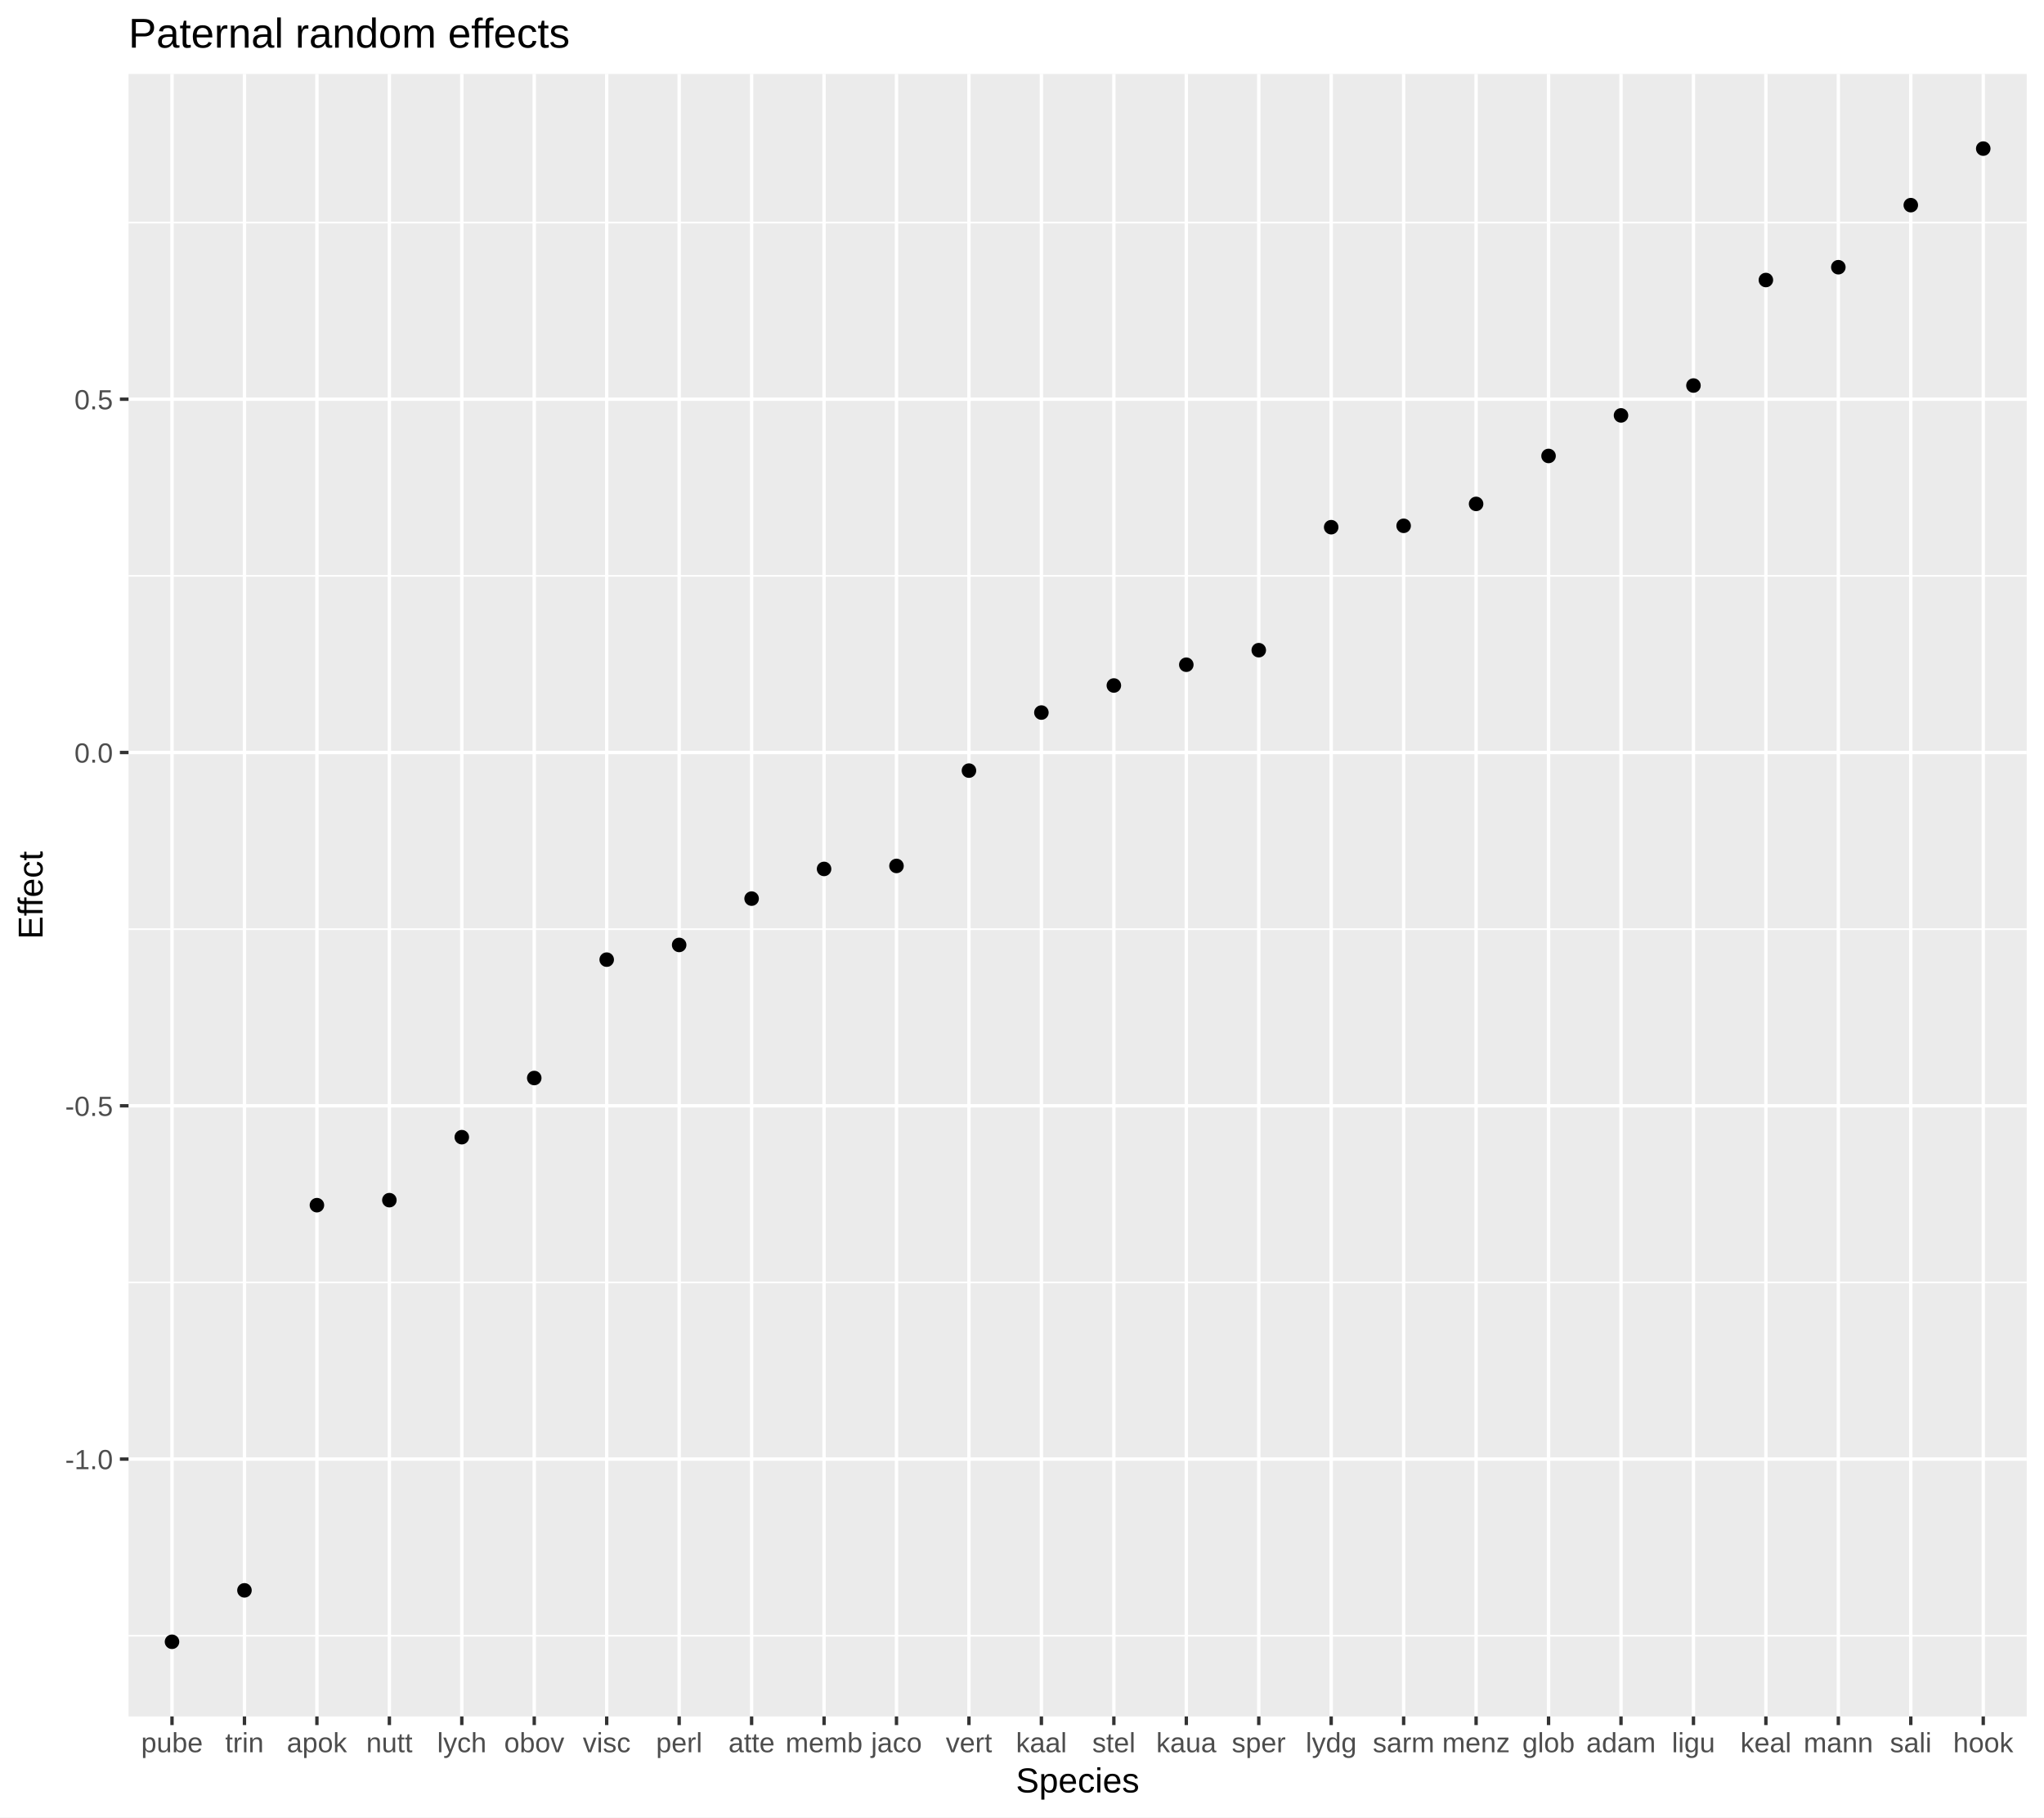
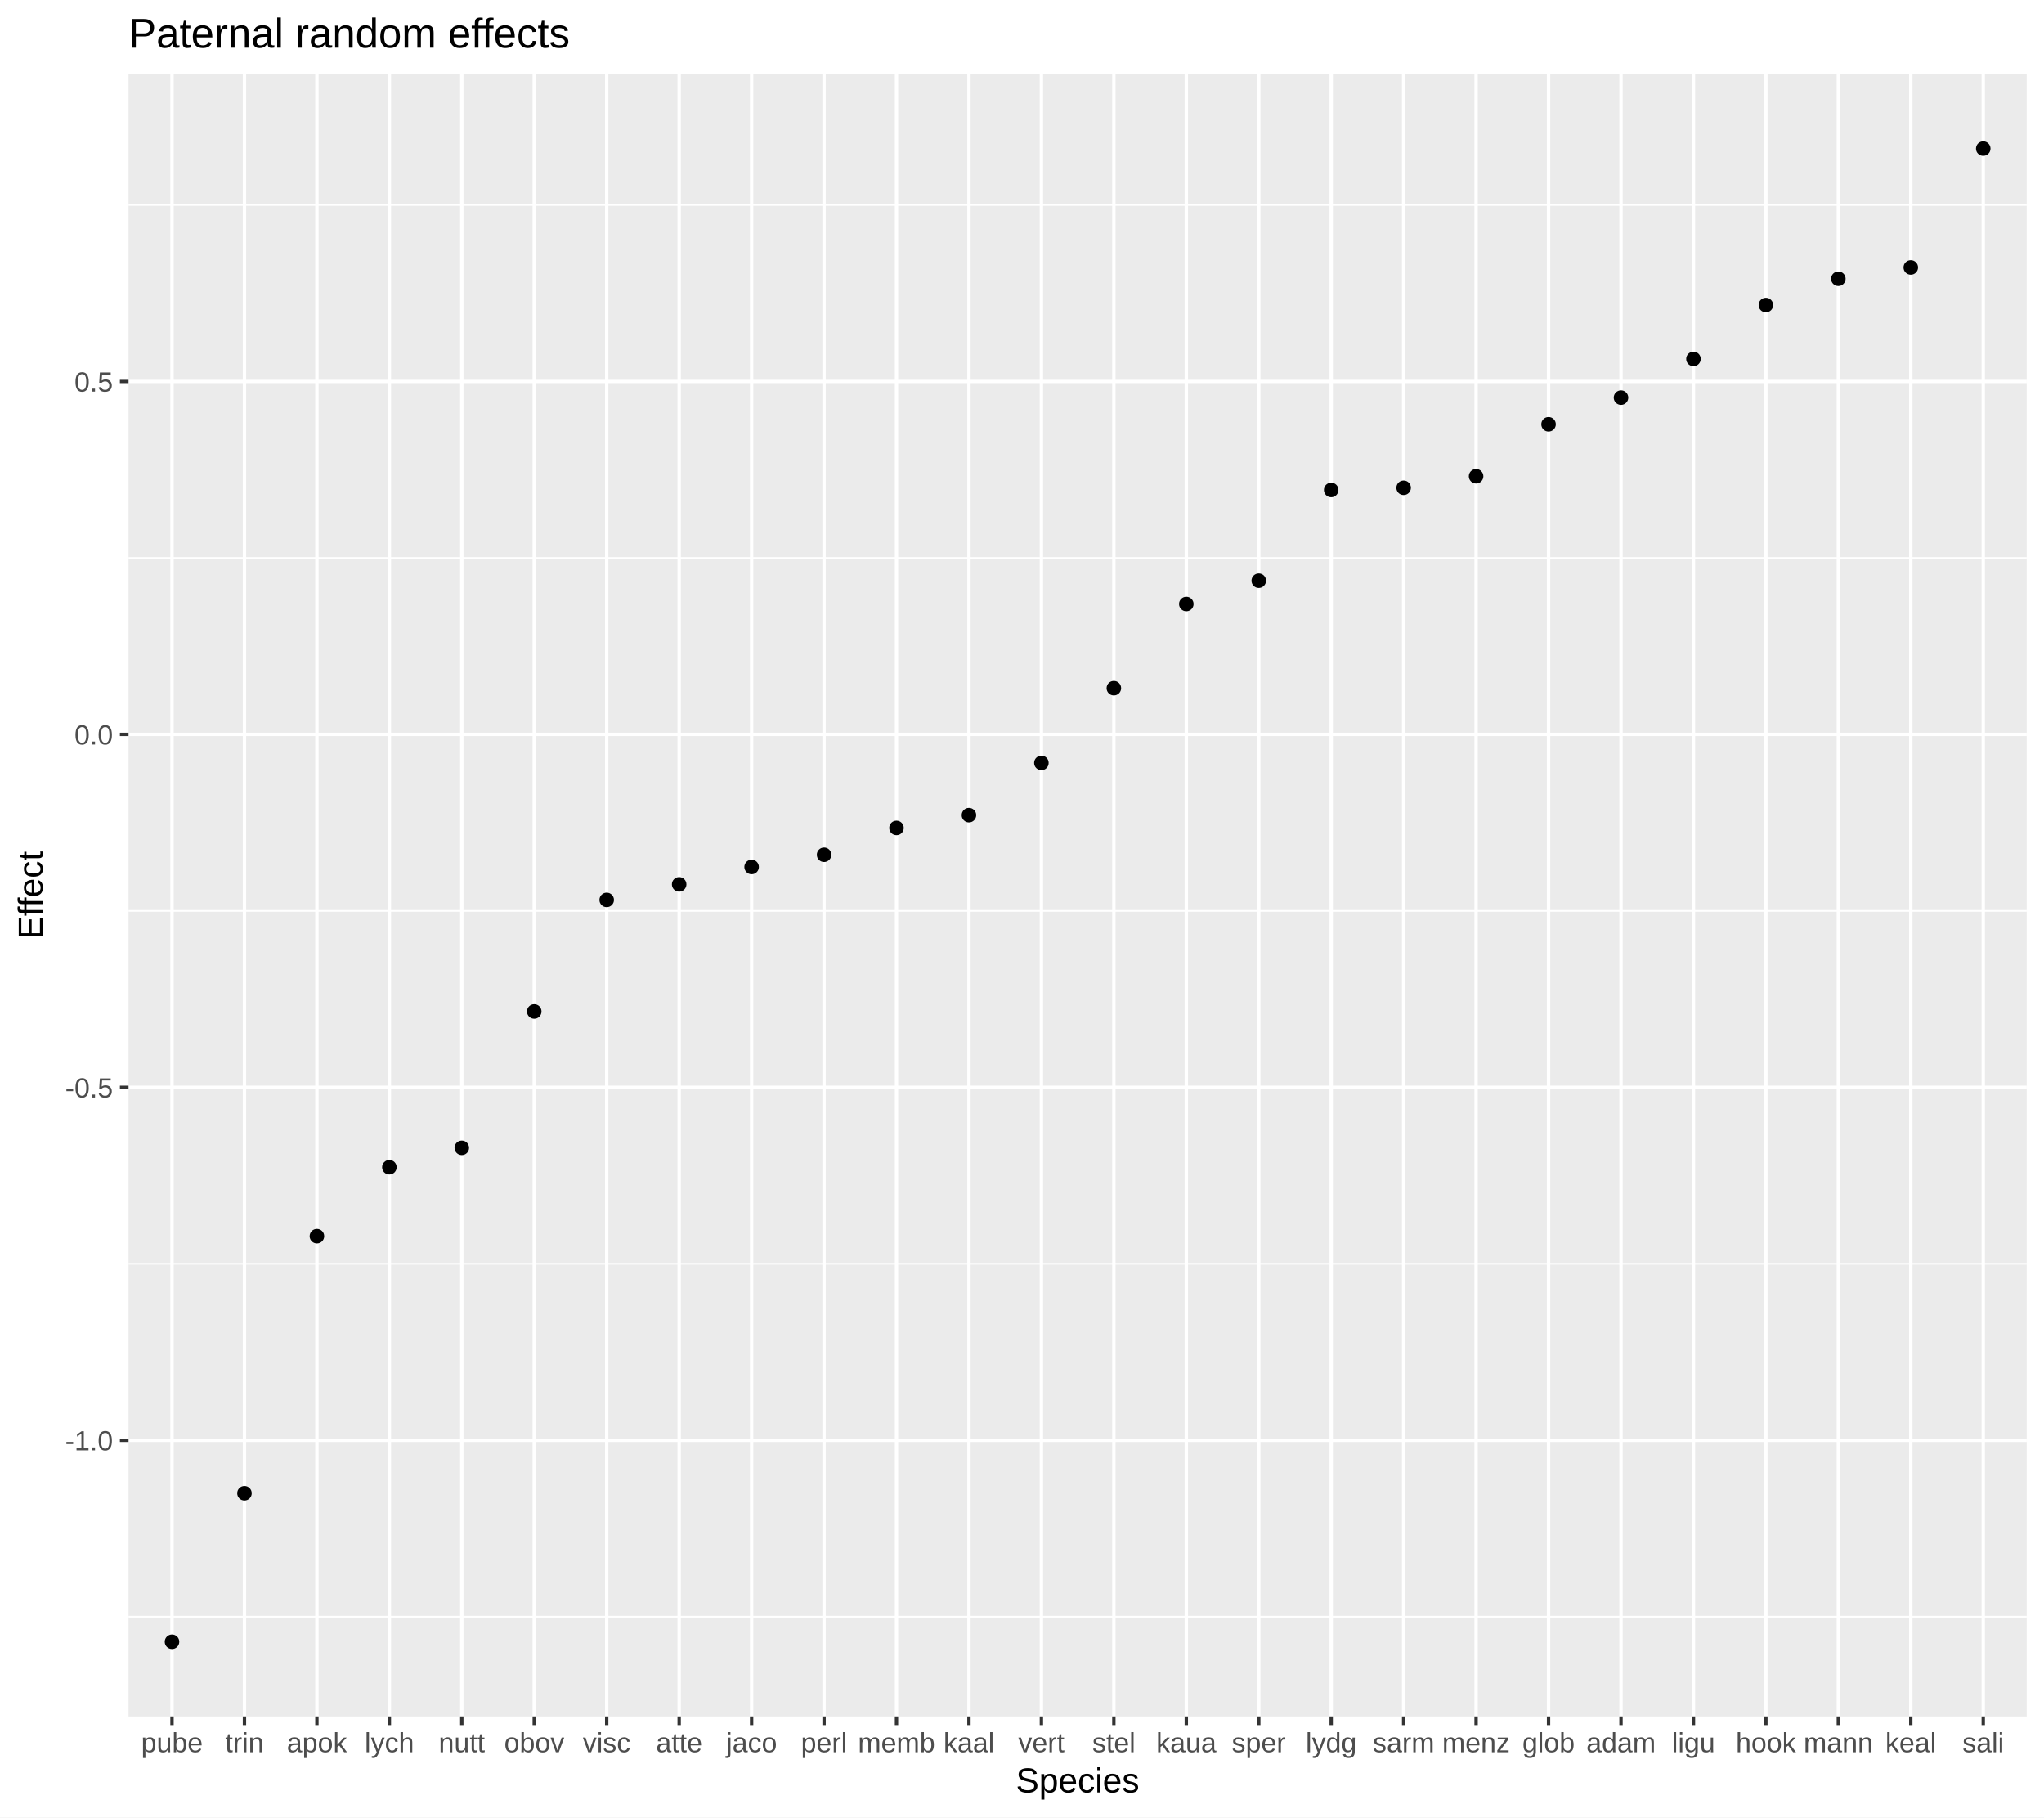
<svg xmlns="http://www.w3.org/2000/svg" class="svglite" width="648.00pt" height="576.00pt" viewBox="0 0 648.00 576.00">
  <defs>
    <style type="text/css">
    .svglite line, .svglite polyline, .svglite polygon, .svglite path, .svglite rect, .svglite circle {
      fill: none;
      stroke: #000000;
      stroke-linecap: round;
      stroke-linejoin: round;
      stroke-miterlimit: 10.00;
    }
    .svglite text {
      white-space: pre;
    }
  </style>
  </defs>
  <rect width="100%" height="100%" style="stroke: none; fill: #FFFFFF;" />
  <defs>
    <clipPath id="cpMC4wMHw2NDguMDB8MC4wMHw1NzYuMDA=">
      <rect x="0.00" y="0.00" width="648.00" height="576.00" />
    </clipPath>
  </defs>
  <g clip-path="url(#cpMC4wMHw2NDguMDB8MC4wMHw1NzYuMDA=)">
    <rect x="0.00" y="0.00" width="648.00" height="576.00" style="stroke-width: 1.07; stroke: #FFFFFF; fill: #FFFFFF;" />
  </g>
  <defs>
    <clipPath id="cpNDAuNzV8NjQyLjUyfDIzLjQ0fDU0NC4wMQ==">
      <rect x="40.75" y="23.44" width="601.77" height="520.58" />
    </clipPath>
  </defs>
  <g clip-path="url(#cpNDAuNzV8NjQyLjUyfDIzLjQ0fDU0NC4wMQ==)">
    <rect x="40.75" y="23.44" width="601.77" height="520.58" style="stroke-width: 1.07; stroke: none; fill: #EBEBEB;" />
-     <polyline points="40.75,518.43 642.52,518.43 " style="stroke-width: 0.53; stroke: #FFFFFF; stroke-linecap: butt;" />
-     <polyline points="40.75,406.46 642.52,406.46 " style="stroke-width: 0.53; stroke: #FFFFFF; stroke-linecap: butt;" />
-     <polyline points="40.75,294.49 642.52,294.49 " style="stroke-width: 0.53; stroke: #FFFFFF; stroke-linecap: butt;" />
-     <polyline points="40.75,182.51 642.52,182.51 " style="stroke-width: 0.53; stroke: #FFFFFF; stroke-linecap: butt;" />
-     <polyline points="40.75,70.54 642.52,70.54 " style="stroke-width: 0.53; stroke: #FFFFFF; stroke-linecap: butt;" />
-     <polyline points="40.75,462.44 642.52,462.44 " style="stroke-width: 1.07; stroke: #FFFFFF; stroke-linecap: butt;" />
-     <polyline points="40.75,350.47 642.52,350.47 " style="stroke-width: 1.07; stroke: #FFFFFF; stroke-linecap: butt;" />
-     <polyline points="40.75,238.50 642.52,238.50 " style="stroke-width: 1.07; stroke: #FFFFFF; stroke-linecap: butt;" />
-     <polyline points="40.75,126.53 642.52,126.53 " style="stroke-width: 1.07; stroke: #FFFFFF; stroke-linecap: butt;" />
+     <polyline points="40.75,512.41 642.52,512.41 " style="stroke-width: 0.53; stroke: #FFFFFF; stroke-linecap: butt;" />
+     <polyline points="40.75,400.55 642.52,400.55 " style="stroke-width: 0.53; stroke: #FFFFFF; stroke-linecap: butt;" />
+     <polyline points="40.75,288.69 642.52,288.69 " style="stroke-width: 0.53; stroke: #FFFFFF; stroke-linecap: butt;" />
+     <polyline points="40.75,176.83 642.52,176.83 " style="stroke-width: 0.53; stroke: #FFFFFF; stroke-linecap: butt;" />
+     <polyline points="40.75,64.97 642.52,64.97 " style="stroke-width: 0.53; stroke: #FFFFFF; stroke-linecap: butt;" />
+     <polyline points="40.75,456.48 642.52,456.48 " style="stroke-width: 1.07; stroke: #FFFFFF; stroke-linecap: butt;" />
+     <polyline points="40.75,344.62 642.52,344.62 " style="stroke-width: 1.07; stroke: #FFFFFF; stroke-linecap: butt;" />
+     <polyline points="40.75,232.76 642.52,232.76 " style="stroke-width: 1.07; stroke: #FFFFFF; stroke-linecap: butt;" />
+     <polyline points="40.75,120.90 642.52,120.90 " style="stroke-width: 1.07; stroke: #FFFFFF; stroke-linecap: butt;" />
    <polyline points="54.53,544.01 54.53,23.44 " style="stroke-width: 1.07; stroke: #FFFFFF; stroke-linecap: butt;" />
    <polyline points="77.50,544.01 77.50,23.44 " style="stroke-width: 1.07; stroke: #FFFFFF; stroke-linecap: butt;" />
    <polyline points="100.47,544.01 100.47,23.44 " style="stroke-width: 1.07; stroke: #FFFFFF; stroke-linecap: butt;" />
    <polyline points="123.44,544.01 123.44,23.44 " style="stroke-width: 1.07; stroke: #FFFFFF; stroke-linecap: butt;" />
    <polyline points="146.40,544.01 146.40,23.44 " style="stroke-width: 1.07; stroke: #FFFFFF; stroke-linecap: butt;" />
    <polyline points="169.37,544.01 169.37,23.44 " style="stroke-width: 1.07; stroke: #FFFFFF; stroke-linecap: butt;" />
    <polyline points="192.34,544.01 192.34,23.44 " style="stroke-width: 1.07; stroke: #FFFFFF; stroke-linecap: butt;" />
    <polyline points="215.31,544.01 215.31,23.44 " style="stroke-width: 1.07; stroke: #FFFFFF; stroke-linecap: butt;" />
    <polyline points="238.28,544.01 238.28,23.44 " style="stroke-width: 1.07; stroke: #FFFFFF; stroke-linecap: butt;" />
    <polyline points="261.25,544.01 261.25,23.44 " style="stroke-width: 1.07; stroke: #FFFFFF; stroke-linecap: butt;" />
    <polyline points="284.21,544.01 284.21,23.44 " style="stroke-width: 1.07; stroke: #FFFFFF; stroke-linecap: butt;" />
    <polyline points="307.18,544.01 307.18,23.44 " style="stroke-width: 1.07; stroke: #FFFFFF; stroke-linecap: butt;" />
    <polyline points="330.15,544.01 330.15,23.44 " style="stroke-width: 1.07; stroke: #FFFFFF; stroke-linecap: butt;" />
    <polyline points="353.12,544.01 353.12,23.44 " style="stroke-width: 1.07; stroke: #FFFFFF; stroke-linecap: butt;" />
    <polyline points="376.09,544.01 376.09,23.44 " style="stroke-width: 1.07; stroke: #FFFFFF; stroke-linecap: butt;" />
    <polyline points="399.06,544.01 399.06,23.44 " style="stroke-width: 1.07; stroke: #FFFFFF; stroke-linecap: butt;" />
    <polyline points="422.02,544.01 422.02,23.44 " style="stroke-width: 1.07; stroke: #FFFFFF; stroke-linecap: butt;" />
    <polyline points="444.99,544.01 444.99,23.44 " style="stroke-width: 1.07; stroke: #FFFFFF; stroke-linecap: butt;" />
    <polyline points="467.96,544.01 467.96,23.44 " style="stroke-width: 1.07; stroke: #FFFFFF; stroke-linecap: butt;" />
    <polyline points="490.93,544.01 490.93,23.44 " style="stroke-width: 1.07; stroke: #FFFFFF; stroke-linecap: butt;" />
    <polyline points="513.90,544.01 513.90,23.44 " style="stroke-width: 1.07; stroke: #FFFFFF; stroke-linecap: butt;" />
    <polyline points="536.87,544.01 536.87,23.44 " style="stroke-width: 1.07; stroke: #FFFFFF; stroke-linecap: butt;" />
    <polyline points="559.83,544.01 559.83,23.44 " style="stroke-width: 1.07; stroke: #FFFFFF; stroke-linecap: butt;" />
    <polyline points="582.80,544.01 582.80,23.44 " style="stroke-width: 1.07; stroke: #FFFFFF; stroke-linecap: butt;" />
    <polyline points="605.77,544.01 605.77,23.44 " style="stroke-width: 1.07; stroke: #FFFFFF; stroke-linecap: butt;" />
    <polyline points="628.74,544.01 628.74,23.44 " style="stroke-width: 1.07; stroke: #FFFFFF; stroke-linecap: butt;" />
-     <circle cx="513.90" cy="131.66" r="1.95" style="stroke-width: 0.71; fill: #000000;" />
-     <circle cx="100.47" cy="381.97" r="1.95" style="stroke-width: 0.71; fill: #000000;" />
-     <circle cx="238.28" cy="284.81" r="1.95" style="stroke-width: 0.71; fill: #000000;" />
-     <circle cx="490.93" cy="144.51" r="1.95" style="stroke-width: 0.71; fill: #000000;" />
+     <circle cx="513.90" cy="126.02" r="1.95" style="stroke-width: 0.71; fill: #000000;" />
+     <circle cx="100.47" cy="391.80" r="1.95" style="stroke-width: 0.71; fill: #000000;" />
+     <circle cx="215.31" cy="280.28" r="1.95" style="stroke-width: 0.71; fill: #000000;" />
+     <circle cx="490.93" cy="134.47" r="1.95" style="stroke-width: 0.71; fill: #000000;" />
+     <circle cx="559.83" cy="96.68" r="1.95" style="stroke-width: 0.71; fill: #000000;" />
+     <circle cx="238.28" cy="274.77" r="1.95" style="stroke-width: 0.71; fill: #000000;" />
+     <circle cx="307.18" cy="258.35" r="1.95" style="stroke-width: 0.71; fill: #000000;" />
+     <circle cx="376.09" cy="191.44" r="1.95" style="stroke-width: 0.71; fill: #000000;" />
+     <circle cx="605.77" cy="84.76" r="1.95" style="stroke-width: 0.71; fill: #000000;" />
+     <circle cx="536.87" cy="113.76" r="1.95" style="stroke-width: 0.71; fill: #000000;" />
+     <circle cx="123.44" cy="369.95" r="1.95" style="stroke-width: 0.71; fill: #000000;" />
+     <circle cx="422.02" cy="155.28" r="1.95" style="stroke-width: 0.71; fill: #000000;" />
+     <circle cx="582.80" cy="88.35" r="1.95" style="stroke-width: 0.71; fill: #000000;" />
+     <circle cx="284.21" cy="262.40" r="1.95" style="stroke-width: 0.71; fill: #000000;" />
+     <circle cx="467.96" cy="150.94" r="1.95" style="stroke-width: 0.71; fill: #000000;" />
+     <circle cx="146.40" cy="363.80" r="1.95" style="stroke-width: 0.71; fill: #000000;" />
+     <circle cx="169.37" cy="320.57" r="1.95" style="stroke-width: 0.71; fill: #000000;" />
+     <circle cx="261.25" cy="270.90" r="1.95" style="stroke-width: 0.71; fill: #000000;" />
+     <circle cx="54.53" cy="520.35" r="1.95" style="stroke-width: 0.71; fill: #000000;" />
    <circle cx="628.74" cy="47.10" r="1.95" style="stroke-width: 0.71; fill: #000000;" />
-     <circle cx="284.21" cy="274.45" r="1.95" style="stroke-width: 0.71; fill: #000000;" />
-     <circle cx="330.15" cy="225.84" r="1.95" style="stroke-width: 0.71; fill: #000000;" />
-     <circle cx="376.09" cy="210.68" r="1.95" style="stroke-width: 0.71; fill: #000000;" />
-     <circle cx="559.83" cy="88.75" r="1.95" style="stroke-width: 0.71; fill: #000000;" />
-     <circle cx="536.87" cy="122.19" r="1.95" style="stroke-width: 0.71; fill: #000000;" />
-     <circle cx="146.40" cy="360.42" r="1.95" style="stroke-width: 0.71; fill: #000000;" />
-     <circle cx="422.02" cy="167.09" r="1.95" style="stroke-width: 0.71; fill: #000000;" />
-     <circle cx="582.80" cy="84.69" r="1.95" style="stroke-width: 0.71; fill: #000000;" />
-     <circle cx="261.25" cy="275.40" r="1.95" style="stroke-width: 0.71; fill: #000000;" />
-     <circle cx="467.96" cy="159.71" r="1.95" style="stroke-width: 0.71; fill: #000000;" />
-     <circle cx="123.44" cy="380.38" r="1.95" style="stroke-width: 0.71; fill: #000000;" />
-     <circle cx="169.37" cy="341.67" r="1.95" style="stroke-width: 0.71; fill: #000000;" />
-     <circle cx="215.31" cy="299.49" r="1.95" style="stroke-width: 0.71; fill: #000000;" />
-     <circle cx="54.53" cy="520.35" r="1.95" style="stroke-width: 0.71; fill: #000000;" />
-     <circle cx="605.77" cy="65.02" r="1.95" style="stroke-width: 0.71; fill: #000000;" />
-     <circle cx="444.99" cy="166.65" r="1.95" style="stroke-width: 0.71; fill: #000000;" />
-     <circle cx="399.06" cy="206.07" r="1.95" style="stroke-width: 0.71; fill: #000000;" />
-     <circle cx="353.12" cy="217.26" r="1.95" style="stroke-width: 0.71; fill: #000000;" />
-     <circle cx="77.50" cy="504.05" r="1.95" style="stroke-width: 0.71; fill: #000000;" />
-     <circle cx="307.18" cy="244.24" r="1.95" style="stroke-width: 0.71; fill: #000000;" />
-     <circle cx="192.34" cy="304.15" r="1.95" style="stroke-width: 0.71; fill: #000000;" />
+     <circle cx="444.99" cy="154.59" r="1.95" style="stroke-width: 0.71; fill: #000000;" />
+     <circle cx="399.06" cy="184.04" r="1.95" style="stroke-width: 0.71; fill: #000000;" />
+     <circle cx="353.12" cy="218.11" r="1.95" style="stroke-width: 0.71; fill: #000000;" />
+     <circle cx="77.50" cy="473.28" r="1.95" style="stroke-width: 0.71; fill: #000000;" />
+     <circle cx="330.15" cy="241.80" r="1.95" style="stroke-width: 0.71; fill: #000000;" />
+     <circle cx="192.34" cy="285.21" r="1.95" style="stroke-width: 0.71; fill: #000000;" />
  </g>
  <g clip-path="url(#cpMC4wMHw2NDguMDB8MC4wMHw1NzYuMDA=)">
-     <text x="35.82" y="465.65" text-anchor="end" style="font-size: 8.80px;fill: #4D4D4D; font-family: &quot;Arial&quot;;">-1.0</text>
-     <text x="35.82" y="353.68" text-anchor="end" style="font-size: 8.80px;fill: #4D4D4D; font-family: &quot;Arial&quot;;">-0.5</text>
-     <text x="35.82" y="241.71" text-anchor="end" style="font-size: 8.80px;fill: #4D4D4D; font-family: &quot;Arial&quot;;">0.0</text>
-     <text x="35.82" y="129.73" text-anchor="end" style="font-size: 8.80px;fill: #4D4D4D; font-family: &quot;Arial&quot;;">0.5</text>
-     <polyline points="38.01,462.44 40.75,462.44 " style="stroke-width: 1.07; stroke: #333333; stroke-linecap: butt;" />
-     <polyline points="38.01,350.47 40.75,350.47 " style="stroke-width: 1.07; stroke: #333333; stroke-linecap: butt;" />
-     <polyline points="38.01,238.50 40.75,238.50 " style="stroke-width: 1.07; stroke: #333333; stroke-linecap: butt;" />
-     <polyline points="38.01,126.53 40.75,126.53 " style="stroke-width: 1.07; stroke: #333333; stroke-linecap: butt;" />
+     <text x="35.82" y="459.69" text-anchor="end" style="font-size: 8.80px;fill: #4D4D4D; font-family: &quot;Arial&quot;;">-1.0</text>
+     <text x="35.82" y="347.83" text-anchor="end" style="font-size: 8.80px;fill: #4D4D4D; font-family: &quot;Arial&quot;;">-0.5</text>
+     <text x="35.82" y="235.97" text-anchor="end" style="font-size: 8.80px;fill: #4D4D4D; font-family: &quot;Arial&quot;;">0.0</text>
+     <text x="35.82" y="124.11" text-anchor="end" style="font-size: 8.80px;fill: #4D4D4D; font-family: &quot;Arial&quot;;">0.5</text>
+     <polyline points="38.01,456.48 40.75,456.48 " style="stroke-width: 1.07; stroke: #333333; stroke-linecap: butt;" />
+     <polyline points="38.01,344.62 40.75,344.62 " style="stroke-width: 1.07; stroke: #333333; stroke-linecap: butt;" />
+     <polyline points="38.01,232.76 40.75,232.76 " style="stroke-width: 1.07; stroke: #333333; stroke-linecap: butt;" />
+     <polyline points="38.01,120.90 40.75,120.90 " style="stroke-width: 1.07; stroke: #333333; stroke-linecap: butt;" />
    <polyline points="54.53,546.75 54.53,544.01 " style="stroke-width: 1.07; stroke: #333333; stroke-linecap: butt;" />
    <polyline points="77.50,546.75 77.50,544.01 " style="stroke-width: 1.07; stroke: #333333; stroke-linecap: butt;" />
    <polyline points="100.47,546.75 100.47,544.01 " style="stroke-width: 1.07; stroke: #333333; stroke-linecap: butt;" />
    <polyline points="123.44,546.75 123.44,544.01 " style="stroke-width: 1.07; stroke: #333333; stroke-linecap: butt;" />
    <polyline points="146.40,546.75 146.40,544.01 " style="stroke-width: 1.07; stroke: #333333; stroke-linecap: butt;" />
    <polyline points="169.37,546.75 169.37,544.01 " style="stroke-width: 1.07; stroke: #333333; stroke-linecap: butt;" />
    <polyline points="192.34,546.75 192.34,544.01 " style="stroke-width: 1.07; stroke: #333333; stroke-linecap: butt;" />
    <polyline points="215.31,546.75 215.31,544.01 " style="stroke-width: 1.07; stroke: #333333; stroke-linecap: butt;" />
    <polyline points="238.28,546.75 238.28,544.01 " style="stroke-width: 1.07; stroke: #333333; stroke-linecap: butt;" />
    <polyline points="261.25,546.75 261.25,544.01 " style="stroke-width: 1.07; stroke: #333333; stroke-linecap: butt;" />
    <polyline points="284.21,546.75 284.21,544.01 " style="stroke-width: 1.07; stroke: #333333; stroke-linecap: butt;" />
    <polyline points="307.18,546.75 307.18,544.01 " style="stroke-width: 1.07; stroke: #333333; stroke-linecap: butt;" />
    <polyline points="330.15,546.75 330.15,544.01 " style="stroke-width: 1.07; stroke: #333333; stroke-linecap: butt;" />
    <polyline points="353.12,546.75 353.12,544.01 " style="stroke-width: 1.07; stroke: #333333; stroke-linecap: butt;" />
    <polyline points="376.09,546.75 376.09,544.01 " style="stroke-width: 1.07; stroke: #333333; stroke-linecap: butt;" />
    <polyline points="399.06,546.75 399.06,544.01 " style="stroke-width: 1.07; stroke: #333333; stroke-linecap: butt;" />
    <polyline points="422.02,546.75 422.02,544.01 " style="stroke-width: 1.07; stroke: #333333; stroke-linecap: butt;" />
    <polyline points="444.99,546.75 444.99,544.01 " style="stroke-width: 1.07; stroke: #333333; stroke-linecap: butt;" />
    <polyline points="467.96,546.75 467.96,544.01 " style="stroke-width: 1.07; stroke: #333333; stroke-linecap: butt;" />
    <polyline points="490.93,546.75 490.93,544.01 " style="stroke-width: 1.07; stroke: #333333; stroke-linecap: butt;" />
    <polyline points="513.90,546.75 513.90,544.01 " style="stroke-width: 1.07; stroke: #333333; stroke-linecap: butt;" />
    <polyline points="536.87,546.75 536.87,544.01 " style="stroke-width: 1.07; stroke: #333333; stroke-linecap: butt;" />
    <polyline points="559.83,546.75 559.83,544.01 " style="stroke-width: 1.07; stroke: #333333; stroke-linecap: butt;" />
    <polyline points="582.80,546.75 582.80,544.01 " style="stroke-width: 1.07; stroke: #333333; stroke-linecap: butt;" />
    <polyline points="605.77,546.75 605.77,544.01 " style="stroke-width: 1.07; stroke: #333333; stroke-linecap: butt;" />
    <polyline points="628.74,546.75 628.74,544.01 " style="stroke-width: 1.07; stroke: #333333; stroke-linecap: butt;" />
    <text x="54.53" y="555.36" text-anchor="middle" style="font-size: 8.80px;fill: #4D4D4D; font-family: &quot;Arial&quot;;">pube</text>
    <text x="77.50" y="555.36" text-anchor="middle" style="font-size: 8.80px;fill: #4D4D4D; font-family: &quot;Arial&quot;;">trin</text>
    <text x="100.47" y="555.36" text-anchor="middle" style="font-size: 8.80px;fill: #4D4D4D; font-family: &quot;Arial&quot;;">apok</text>
-     <text x="123.44" y="555.36" text-anchor="middle" style="font-size: 8.80px;fill: #4D4D4D; font-family: &quot;Arial&quot;;">nutt</text>
-     <text x="146.40" y="555.36" text-anchor="middle" style="font-size: 8.80px;fill: #4D4D4D; font-family: &quot;Arial&quot;;">lych</text>
+     <text x="123.44" y="555.36" text-anchor="middle" style="font-size: 8.80px;fill: #4D4D4D; font-family: &quot;Arial&quot;;">lych</text>
+     <text x="146.40" y="555.36" text-anchor="middle" style="font-size: 8.80px;fill: #4D4D4D; font-family: &quot;Arial&quot;;">nutt</text>
    <text x="169.37" y="555.36" text-anchor="middle" style="font-size: 8.80px;fill: #4D4D4D; font-family: &quot;Arial&quot;;">obov</text>
    <text x="192.34" y="555.36" text-anchor="middle" style="font-size: 8.80px;fill: #4D4D4D; font-family: &quot;Arial&quot;;">visc</text>
-     <text x="215.31" y="555.36" text-anchor="middle" style="font-size: 8.80px;fill: #4D4D4D; font-family: &quot;Arial&quot;;">perl</text>
-     <text x="238.28" y="555.36" text-anchor="middle" style="font-size: 8.80px;fill: #4D4D4D; font-family: &quot;Arial&quot;;">atte</text>
-     <text x="261.25" y="555.36" text-anchor="middle" style="font-size: 8.80px;fill: #4D4D4D; font-family: &quot;Arial&quot;;">memb</text>
-     <text x="284.21" y="555.36" text-anchor="middle" style="font-size: 8.80px;fill: #4D4D4D; font-family: &quot;Arial&quot;;">jaco</text>
-     <text x="307.18" y="555.36" text-anchor="middle" style="font-size: 8.80px;fill: #4D4D4D; font-family: &quot;Arial&quot;;">vert</text>
-     <text x="330.15" y="555.36" text-anchor="middle" style="font-size: 8.80px;fill: #4D4D4D; font-family: &quot;Arial&quot;;">kaal</text>
+     <text x="215.31" y="555.36" text-anchor="middle" style="font-size: 8.80px;fill: #4D4D4D; font-family: &quot;Arial&quot;;">atte</text>
+     <text x="238.28" y="555.36" text-anchor="middle" style="font-size: 8.80px;fill: #4D4D4D; font-family: &quot;Arial&quot;;">jaco</text>
+     <text x="261.25" y="555.36" text-anchor="middle" style="font-size: 8.80px;fill: #4D4D4D; font-family: &quot;Arial&quot;;">perl</text>
+     <text x="284.21" y="555.36" text-anchor="middle" style="font-size: 8.80px;fill: #4D4D4D; font-family: &quot;Arial&quot;;">memb</text>
+     <text x="307.18" y="555.36" text-anchor="middle" style="font-size: 8.80px;fill: #4D4D4D; font-family: &quot;Arial&quot;;">kaal</text>
+     <text x="330.15" y="555.36" text-anchor="middle" style="font-size: 8.80px;fill: #4D4D4D; font-family: &quot;Arial&quot;;">vert</text>
    <text x="353.12" y="555.36" text-anchor="middle" style="font-size: 8.80px;fill: #4D4D4D; font-family: &quot;Arial&quot;;">stel</text>
    <text x="376.09" y="555.36" text-anchor="middle" style="font-size: 8.80px;fill: #4D4D4D; font-family: &quot;Arial&quot;;">kaua</text>
    <text x="399.06" y="555.36" text-anchor="middle" style="font-size: 8.80px;fill: #4D4D4D; font-family: &quot;Arial&quot;;">sper</text>
    <text x="422.02" y="555.36" text-anchor="middle" style="font-size: 8.80px;fill: #4D4D4D; font-family: &quot;Arial&quot;;">lydg</text>
    <text x="444.99" y="555.36" text-anchor="middle" style="font-size: 8.80px;fill: #4D4D4D; font-family: &quot;Arial&quot;;">sarm</text>
    <text x="467.96" y="555.36" text-anchor="middle" style="font-size: 8.80px;fill: #4D4D4D; font-family: &quot;Arial&quot;;">menz</text>
    <text x="490.93" y="555.36" text-anchor="middle" style="font-size: 8.80px;fill: #4D4D4D; font-family: &quot;Arial&quot;;">glob</text>
    <text x="513.90" y="555.36" text-anchor="middle" style="font-size: 8.80px;fill: #4D4D4D; font-family: &quot;Arial&quot;;">adam</text>
    <text x="536.87" y="555.36" text-anchor="middle" style="font-size: 8.80px;fill: #4D4D4D; font-family: &quot;Arial&quot;;">ligu</text>
-     <text x="559.83" y="555.36" text-anchor="middle" style="font-size: 8.80px;fill: #4D4D4D; font-family: &quot;Arial&quot;;">keal</text>
+     <text x="559.83" y="555.36" text-anchor="middle" style="font-size: 8.80px;fill: #4D4D4D; font-family: &quot;Arial&quot;;">hook</text>
    <text x="582.80" y="555.36" text-anchor="middle" style="font-size: 8.80px;fill: #4D4D4D; font-family: &quot;Arial&quot;;">mann</text>
-     <text x="605.77" y="555.36" text-anchor="middle" style="font-size: 8.80px;fill: #4D4D4D; font-family: &quot;Arial&quot;;">sali</text>
-     <text x="628.74" y="555.36" text-anchor="middle" style="font-size: 8.80px;fill: #4D4D4D; font-family: &quot;Arial&quot;;">hook</text>
+     <text x="605.77" y="555.36" text-anchor="middle" style="font-size: 8.80px;fill: #4D4D4D; font-family: &quot;Arial&quot;;">keal</text>
+     <text x="628.74" y="555.36" text-anchor="middle" style="font-size: 8.80px;fill: #4D4D4D; font-family: &quot;Arial&quot;;">sali</text>
    <text x="341.63" y="568.10" text-anchor="middle" style="font-size: 11.00px; font-family: &quot;Arial&quot;;">Species</text>
    <text transform="translate(13.50,283.73) rotate(-90)" text-anchor="middle" style="font-size: 11.00px; font-family: &quot;Arial&quot;;">Effect</text>
    <text x="40.75" y="15.10" style="font-size: 13.20px; font-family: &quot;Arial&quot;;">Paternal random effects</text>
  </g>
</svg>
